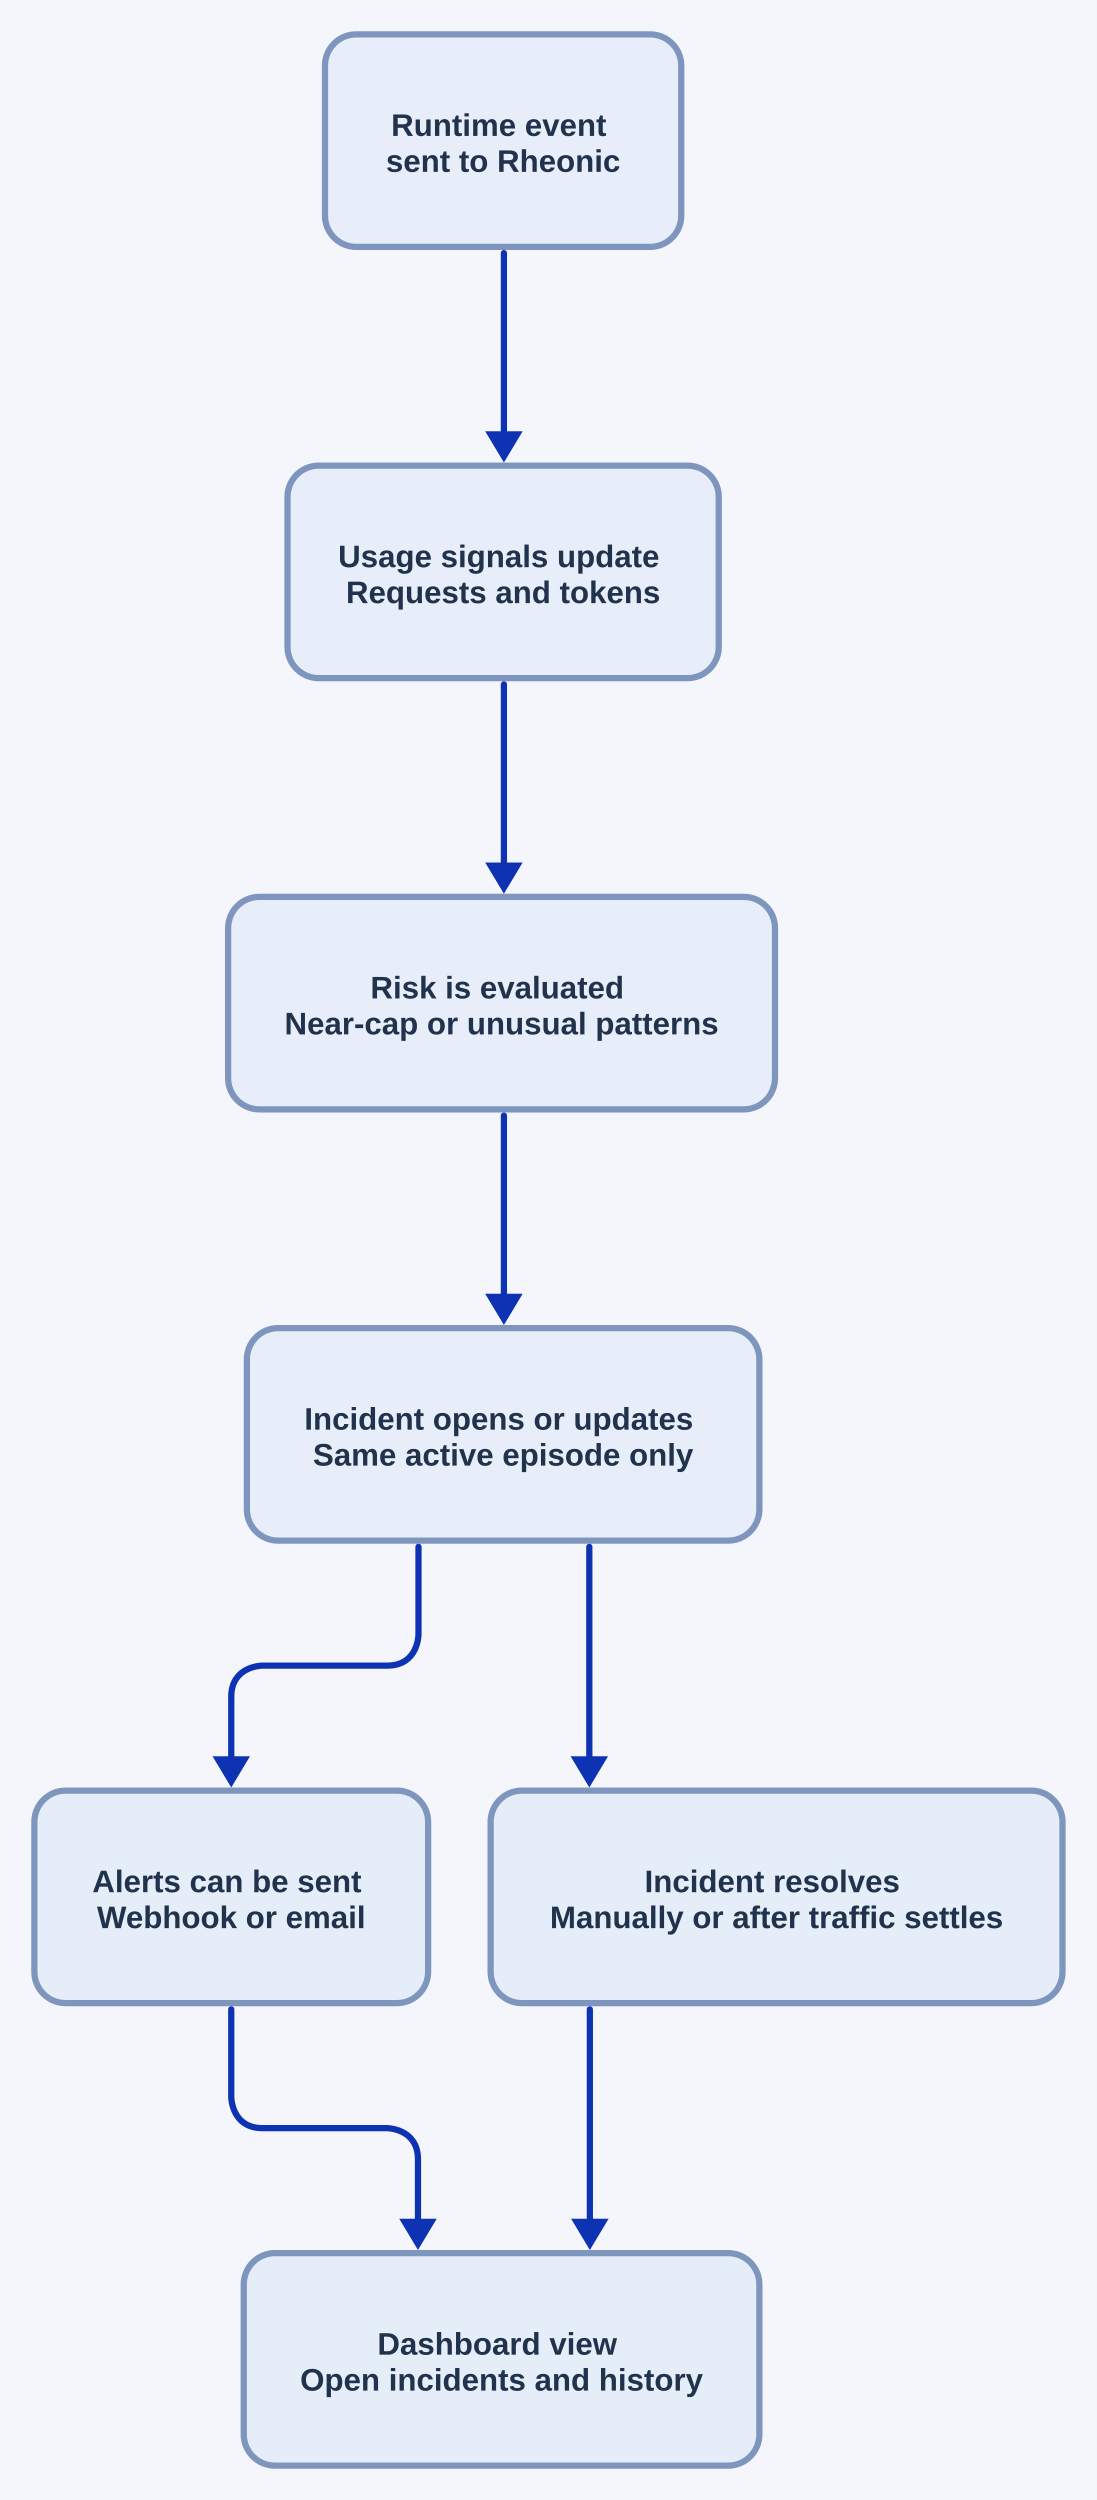
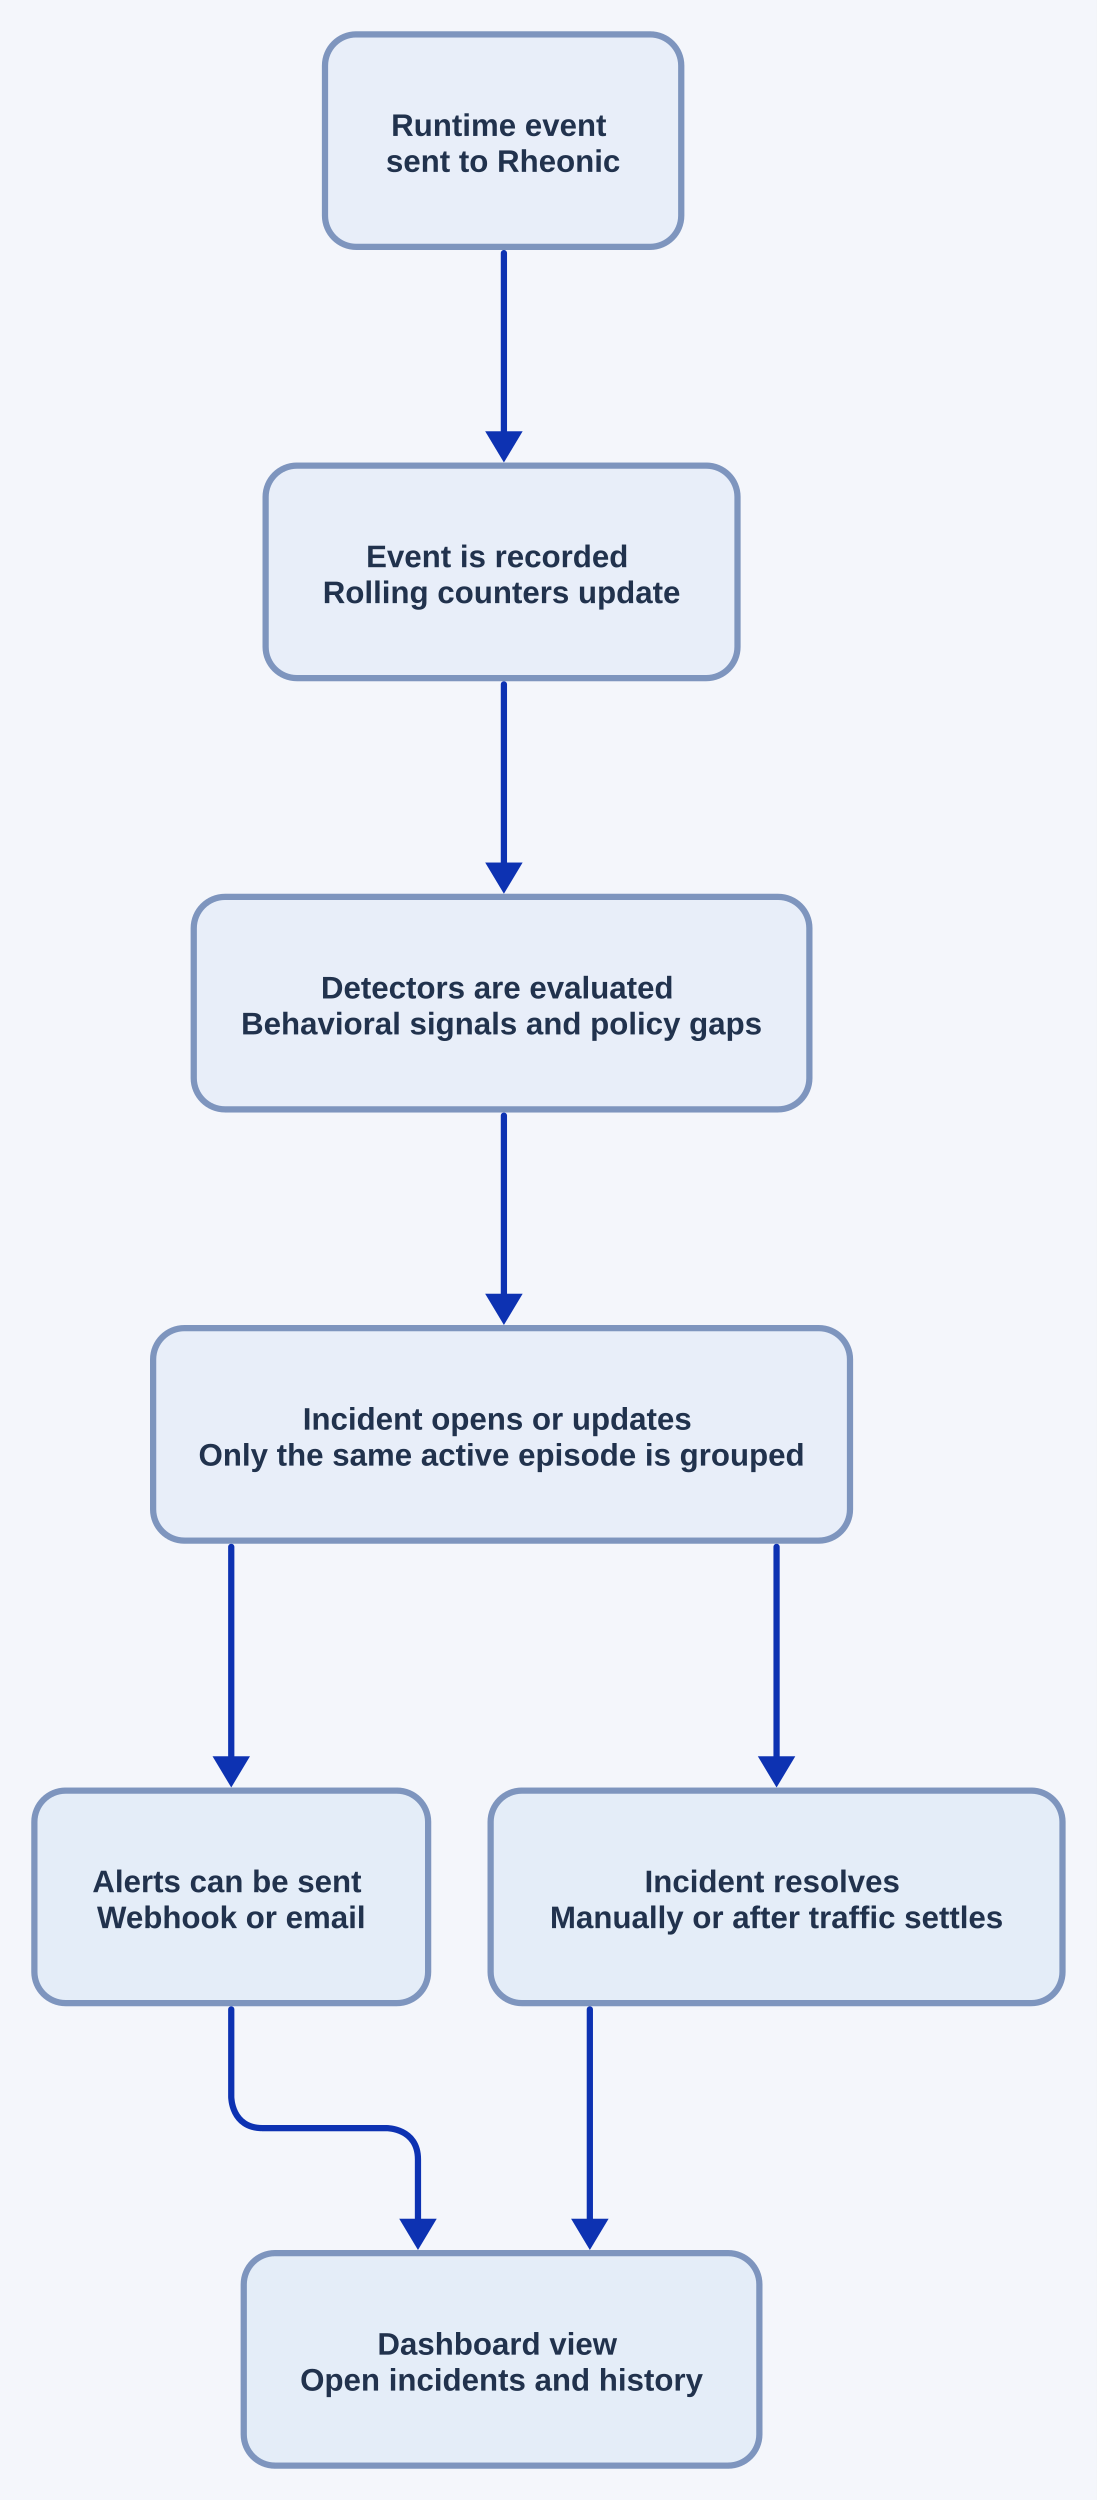
<svg xmlns="http://www.w3.org/2000/svg" data-d2-version="v0.7.1" viewBox="0 0 351 800" width="100%" preserveAspectRatio="xMidYMin meet" style="display:block;margin:0 auto;width:100%;max-width:351px;height:auto;background:#f4f6fb;">
-   <svg class="d2-1590354328 d2-svg" viewBox="1 1 351 800" width="100%" preserveAspectRatio="xMidYMin meet" style="display:block;width:100%;max-width:351px;height:auto;">
+   <svg class="d2-541381727 d2-svg" viewBox="1 1 351 800" width="100%" preserveAspectRatio="xMidYMin meet" style="display:block;width:100%;max-width:351px;height:auto;">
    <rect x="1" y="1" width="351" height="800" rx="0" fill="#f4f6fb" stroke-width="0" />
    <style type="text/css">
- .d2-1590354328 .text-bold {
+ .d2-541381727 .text-bold {
	font-family:-apple-system,BlinkMacSystemFont,"Segoe UI",Arial,sans-serif;font-weight:700;
}
</style>
    <style type="text/css">.shape {
  shape-rendering: geometricPrecision;
  stroke-linejoin: round;
}
.connection {
  stroke-linecap: round;
  stroke-linejoin: round;
}
.blend {
  mix-blend-mode: multiply;
  opacity: 0.5;
}

- 		.d2-1590354328 .fill-N1{fill:#0A0F25;}
- 		.d2-1590354328 .fill-N2{fill:#676C7E;}
- 		.d2-1590354328 .fill-N3{fill:#9499AB;}
- 		.d2-1590354328 .fill-N4{fill:#CFD2DD;}
- 		.d2-1590354328 .fill-N5{fill:#DEE1EB;}
- 		.d2-1590354328 .fill-N6{fill:#EEF1F8;}
- 		.d2-1590354328 .fill-N7{fill:#FFFFFF;}
- 		.d2-1590354328 .fill-B1{fill:#0D32B2;}
- 		.d2-1590354328 .fill-B2{fill:#0D32B2;}
- 		.d2-1590354328 .fill-B3{fill:#E3E9FD;}
- 		.d2-1590354328 .fill-B4{fill:#E3E9FD;}
- 		.d2-1590354328 .fill-B5{fill:#EDF0FD;}
- 		.d2-1590354328 .fill-B6{fill:#F7F8FE;}
- 		.d2-1590354328 .fill-AA2{fill:#4A6FF3;}
- 		.d2-1590354328 .fill-AA4{fill:#EDF0FD;}
- 		.d2-1590354328 .fill-AA5{fill:#F7F8FE;}
- 		.d2-1590354328 .fill-AB4{fill:#EDF0FD;}
- 		.d2-1590354328 .fill-AB5{fill:#F7F8FE;}
- 		.d2-1590354328 .stroke-N1{stroke:#0A0F25;}
- 		.d2-1590354328 .stroke-N2{stroke:#676C7E;}
- 		.d2-1590354328 .stroke-N3{stroke:#9499AB;}
- 		.d2-1590354328 .stroke-N4{stroke:#CFD2DD;}
- 		.d2-1590354328 .stroke-N5{stroke:#DEE1EB;}
- 		.d2-1590354328 .stroke-N6{stroke:#EEF1F8;}
- 		.d2-1590354328 .stroke-N7{stroke:#FFFFFF;}
- 		.d2-1590354328 .stroke-B1{stroke:#0D32B2;}
- 		.d2-1590354328 .stroke-B2{stroke:#0D32B2;}
- 		.d2-1590354328 .stroke-B3{stroke:#E3E9FD;}
- 		.d2-1590354328 .stroke-B4{stroke:#E3E9FD;}
- 		.d2-1590354328 .stroke-B5{stroke:#EDF0FD;}
- 		.d2-1590354328 .stroke-B6{stroke:#F7F8FE;}
- 		.d2-1590354328 .stroke-AA2{stroke:#4A6FF3;}
- 		.d2-1590354328 .stroke-AA4{stroke:#EDF0FD;}
- 		.d2-1590354328 .stroke-AA5{stroke:#F7F8FE;}
- 		.d2-1590354328 .stroke-AB4{stroke:#EDF0FD;}
- 		.d2-1590354328 .stroke-AB5{stroke:#F7F8FE;}
- 		.d2-1590354328 .background-color-N1{background-color:#0A0F25;}
- 		.d2-1590354328 .background-color-N2{background-color:#676C7E;}
- 		.d2-1590354328 .background-color-N3{background-color:#9499AB;}
- 		.d2-1590354328 .background-color-N4{background-color:#CFD2DD;}
- 		.d2-1590354328 .background-color-N5{background-color:#DEE1EB;}
- 		.d2-1590354328 .background-color-N6{background-color:#EEF1F8;}
- 		.d2-1590354328 .background-color-N7{background-color:#FFFFFF;}
- 		.d2-1590354328 .background-color-B1{background-color:#0D32B2;}
- 		.d2-1590354328 .background-color-B2{background-color:#0D32B2;}
- 		.d2-1590354328 .background-color-B3{background-color:#E3E9FD;}
- 		.d2-1590354328 .background-color-B4{background-color:#E3E9FD;}
- 		.d2-1590354328 .background-color-B5{background-color:#EDF0FD;}
- 		.d2-1590354328 .background-color-B6{background-color:#F7F8FE;}
- 		.d2-1590354328 .background-color-AA2{background-color:#4A6FF3;}
- 		.d2-1590354328 .background-color-AA4{background-color:#EDF0FD;}
- 		.d2-1590354328 .background-color-AA5{background-color:#F7F8FE;}
- 		.d2-1590354328 .background-color-AB4{background-color:#EDF0FD;}
- 		.d2-1590354328 .background-color-AB5{background-color:#F7F8FE;}
- 		.d2-1590354328 .color-N1{color:#0A0F25;}
- 		.d2-1590354328 .color-N2{color:#676C7E;}
- 		.d2-1590354328 .color-N3{color:#9499AB;}
- 		.d2-1590354328 .color-N4{color:#CFD2DD;}
- 		.d2-1590354328 .color-N5{color:#DEE1EB;}
- 		.d2-1590354328 .color-N6{color:#EEF1F8;}
- 		.d2-1590354328 .color-N7{color:#FFFFFF;}
- 		.d2-1590354328 .color-B1{color:#0D32B2;}
- 		.d2-1590354328 .color-B2{color:#0D32B2;}
- 		.d2-1590354328 .color-B3{color:#E3E9FD;}
- 		.d2-1590354328 .color-B4{color:#E3E9FD;}
- 		.d2-1590354328 .color-B5{color:#EDF0FD;}
- 		.d2-1590354328 .color-B6{color:#F7F8FE;}
- 		.d2-1590354328 .color-AA2{color:#4A6FF3;}
- 		.d2-1590354328 .color-AA4{color:#EDF0FD;}
- 		.d2-1590354328 .color-AA5{color:#F7F8FE;}
- 		.d2-1590354328 .color-AB4{color:#EDF0FD;}
- 		.d2-1590354328 .color-AB5{color:#F7F8FE;}.appendix text.text{fill:#0A0F25}.md{--color-fg-default:#0A0F25;--color-fg-muted:#676C7E;--color-fg-subtle:#9499AB;--color-canvas-default:#FFFFFF;--color-canvas-subtle:#EEF1F8;--color-border-default:#0D32B2;--color-border-muted:#0D32B2;--color-neutral-muted:#EEF1F8;--color-accent-fg:#0D32B2;--color-accent-emphasis:#0D32B2;--color-attention-subtle:#676C7E;--color-danger-fg:red;}.sketch-overlay-B1{fill:url(#streaks-darker-d2-1590354328);mix-blend-mode:lighten}.sketch-overlay-B2{fill:url(#streaks-darker-d2-1590354328);mix-blend-mode:lighten}.sketch-overlay-B3{fill:url(#streaks-bright-d2-1590354328);mix-blend-mode:darken}.sketch-overlay-B4{fill:url(#streaks-bright-d2-1590354328);mix-blend-mode:darken}.sketch-overlay-B5{fill:url(#streaks-bright-d2-1590354328);mix-blend-mode:darken}.sketch-overlay-B6{fill:url(#streaks-bright-d2-1590354328);mix-blend-mode:darken}.sketch-overlay-AA2{fill:url(#streaks-dark-d2-1590354328);mix-blend-mode:overlay}.sketch-overlay-AA4{fill:url(#streaks-bright-d2-1590354328);mix-blend-mode:darken}.sketch-overlay-AA5{fill:url(#streaks-bright-d2-1590354328);mix-blend-mode:darken}.sketch-overlay-AB4{fill:url(#streaks-bright-d2-1590354328);mix-blend-mode:darken}.sketch-overlay-AB5{fill:url(#streaks-bright-d2-1590354328);mix-blend-mode:darken}.sketch-overlay-N1{fill:url(#streaks-darker-d2-1590354328);mix-blend-mode:lighten}.sketch-overlay-N2{fill:url(#streaks-dark-d2-1590354328);mix-blend-mode:overlay}.sketch-overlay-N3{fill:url(#streaks-normal-d2-1590354328);mix-blend-mode:color-burn}.sketch-overlay-N4{fill:url(#streaks-normal-d2-1590354328);mix-blend-mode:color-burn}.sketch-overlay-N5{fill:url(#streaks-bright-d2-1590354328);mix-blend-mode:darken}.sketch-overlay-N6{fill:url(#streaks-bright-d2-1590354328);mix-blend-mode:darken}.sketch-overlay-N7{fill:url(#streaks-bright-d2-1590354328);mix-blend-mode:darken}.light-code{display: block}.dark-code{display: none}</style>
+ 		.d2-541381727 .fill-N1{fill:#0A0F25;}
+ 		.d2-541381727 .fill-N2{fill:#676C7E;}
+ 		.d2-541381727 .fill-N3{fill:#9499AB;}
+ 		.d2-541381727 .fill-N4{fill:#CFD2DD;}
+ 		.d2-541381727 .fill-N5{fill:#DEE1EB;}
+ 		.d2-541381727 .fill-N6{fill:#EEF1F8;}
+ 		.d2-541381727 .fill-N7{fill:#FFFFFF;}
+ 		.d2-541381727 .fill-B1{fill:#0D32B2;}
+ 		.d2-541381727 .fill-B2{fill:#0D32B2;}
+ 		.d2-541381727 .fill-B3{fill:#E3E9FD;}
+ 		.d2-541381727 .fill-B4{fill:#E3E9FD;}
+ 		.d2-541381727 .fill-B5{fill:#EDF0FD;}
+ 		.d2-541381727 .fill-B6{fill:#F7F8FE;}
+ 		.d2-541381727 .fill-AA2{fill:#4A6FF3;}
+ 		.d2-541381727 .fill-AA4{fill:#EDF0FD;}
+ 		.d2-541381727 .fill-AA5{fill:#F7F8FE;}
+ 		.d2-541381727 .fill-AB4{fill:#EDF0FD;}
+ 		.d2-541381727 .fill-AB5{fill:#F7F8FE;}
+ 		.d2-541381727 .stroke-N1{stroke:#0A0F25;}
+ 		.d2-541381727 .stroke-N2{stroke:#676C7E;}
+ 		.d2-541381727 .stroke-N3{stroke:#9499AB;}
+ 		.d2-541381727 .stroke-N4{stroke:#CFD2DD;}
+ 		.d2-541381727 .stroke-N5{stroke:#DEE1EB;}
+ 		.d2-541381727 .stroke-N6{stroke:#EEF1F8;}
+ 		.d2-541381727 .stroke-N7{stroke:#FFFFFF;}
+ 		.d2-541381727 .stroke-B1{stroke:#0D32B2;}
+ 		.d2-541381727 .stroke-B2{stroke:#0D32B2;}
+ 		.d2-541381727 .stroke-B3{stroke:#E3E9FD;}
+ 		.d2-541381727 .stroke-B4{stroke:#E3E9FD;}
+ 		.d2-541381727 .stroke-B5{stroke:#EDF0FD;}
+ 		.d2-541381727 .stroke-B6{stroke:#F7F8FE;}
+ 		.d2-541381727 .stroke-AA2{stroke:#4A6FF3;}
+ 		.d2-541381727 .stroke-AA4{stroke:#EDF0FD;}
+ 		.d2-541381727 .stroke-AA5{stroke:#F7F8FE;}
+ 		.d2-541381727 .stroke-AB4{stroke:#EDF0FD;}
+ 		.d2-541381727 .stroke-AB5{stroke:#F7F8FE;}
+ 		.d2-541381727 .background-color-N1{background-color:#0A0F25;}
+ 		.d2-541381727 .background-color-N2{background-color:#676C7E;}
+ 		.d2-541381727 .background-color-N3{background-color:#9499AB;}
+ 		.d2-541381727 .background-color-N4{background-color:#CFD2DD;}
+ 		.d2-541381727 .background-color-N5{background-color:#DEE1EB;}
+ 		.d2-541381727 .background-color-N6{background-color:#EEF1F8;}
+ 		.d2-541381727 .background-color-N7{background-color:#FFFFFF;}
+ 		.d2-541381727 .background-color-B1{background-color:#0D32B2;}
+ 		.d2-541381727 .background-color-B2{background-color:#0D32B2;}
+ 		.d2-541381727 .background-color-B3{background-color:#E3E9FD;}
+ 		.d2-541381727 .background-color-B4{background-color:#E3E9FD;}
+ 		.d2-541381727 .background-color-B5{background-color:#EDF0FD;}
+ 		.d2-541381727 .background-color-B6{background-color:#F7F8FE;}
+ 		.d2-541381727 .background-color-AA2{background-color:#4A6FF3;}
+ 		.d2-541381727 .background-color-AA4{background-color:#EDF0FD;}
+ 		.d2-541381727 .background-color-AA5{background-color:#F7F8FE;}
+ 		.d2-541381727 .background-color-AB4{background-color:#EDF0FD;}
+ 		.d2-541381727 .background-color-AB5{background-color:#F7F8FE;}
+ 		.d2-541381727 .color-N1{color:#0A0F25;}
+ 		.d2-541381727 .color-N2{color:#676C7E;}
+ 		.d2-541381727 .color-N3{color:#9499AB;}
+ 		.d2-541381727 .color-N4{color:#CFD2DD;}
+ 		.d2-541381727 .color-N5{color:#DEE1EB;}
+ 		.d2-541381727 .color-N6{color:#EEF1F8;}
+ 		.d2-541381727 .color-N7{color:#FFFFFF;}
+ 		.d2-541381727 .color-B1{color:#0D32B2;}
+ 		.d2-541381727 .color-B2{color:#0D32B2;}
+ 		.d2-541381727 .color-B3{color:#E3E9FD;}
+ 		.d2-541381727 .color-B4{color:#E3E9FD;}
+ 		.d2-541381727 .color-B5{color:#EDF0FD;}
+ 		.d2-541381727 .color-B6{color:#F7F8FE;}
+ 		.d2-541381727 .color-AA2{color:#4A6FF3;}
+ 		.d2-541381727 .color-AA4{color:#EDF0FD;}
+ 		.d2-541381727 .color-AA5{color:#F7F8FE;}
+ 		.d2-541381727 .color-AB4{color:#EDF0FD;}
+ 		.d2-541381727 .color-AB5{color:#F7F8FE;}.appendix text.text{fill:#0A0F25}.md{--color-fg-default:#0A0F25;--color-fg-muted:#676C7E;--color-fg-subtle:#9499AB;--color-canvas-default:#FFFFFF;--color-canvas-subtle:#EEF1F8;--color-border-default:#0D32B2;--color-border-muted:#0D32B2;--color-neutral-muted:#EEF1F8;--color-accent-fg:#0D32B2;--color-accent-emphasis:#0D32B2;--color-attention-subtle:#676C7E;--color-danger-fg:red;}.sketch-overlay-B1{fill:url(#streaks-darker-d2-541381727);mix-blend-mode:lighten}.sketch-overlay-B2{fill:url(#streaks-darker-d2-541381727);mix-blend-mode:lighten}.sketch-overlay-B3{fill:url(#streaks-bright-d2-541381727);mix-blend-mode:darken}.sketch-overlay-B4{fill:url(#streaks-bright-d2-541381727);mix-blend-mode:darken}.sketch-overlay-B5{fill:url(#streaks-bright-d2-541381727);mix-blend-mode:darken}.sketch-overlay-B6{fill:url(#streaks-bright-d2-541381727);mix-blend-mode:darken}.sketch-overlay-AA2{fill:url(#streaks-dark-d2-541381727);mix-blend-mode:overlay}.sketch-overlay-AA4{fill:url(#streaks-bright-d2-541381727);mix-blend-mode:darken}.sketch-overlay-AA5{fill:url(#streaks-bright-d2-541381727);mix-blend-mode:darken}.sketch-overlay-AB4{fill:url(#streaks-bright-d2-541381727);mix-blend-mode:darken}.sketch-overlay-AB5{fill:url(#streaks-bright-d2-541381727);mix-blend-mode:darken}.sketch-overlay-N1{fill:url(#streaks-darker-d2-541381727);mix-blend-mode:lighten}.sketch-overlay-N2{fill:url(#streaks-dark-d2-541381727);mix-blend-mode:overlay}.sketch-overlay-N3{fill:url(#streaks-normal-d2-541381727);mix-blend-mode:color-burn}.sketch-overlay-N4{fill:url(#streaks-normal-d2-541381727);mix-blend-mode:color-burn}.sketch-overlay-N5{fill:url(#streaks-bright-d2-541381727);mix-blend-mode:darken}.sketch-overlay-N6{fill:url(#streaks-bright-d2-541381727);mix-blend-mode:darken}.sketch-overlay-N7{fill:url(#streaks-bright-d2-541381727);mix-blend-mode:darken}.light-code{display: block}.dark-code{display: none}</style>
    <g class="ZXZlbnQ=">
      <g class="shape">
        <rect x="105" y="12" width="114" height="68" rx="10" stroke="#7e95be" fill="#e8eef9" style="stroke-width:2;" />
      </g>
      <text x="162" y="44.5" fill="#21324d" class="text-bold" style="text-anchor:middle;font-size:10px">
        <tspan x="162" dy="0">Runtime event</tspan>
        <tspan x="162" dy="11.5">sent to Rheonic</tspan>
      </text>
    </g>
    <g class="c2lnbmFscw==">
      <g class="shape">
-         <rect x="93" y="150" width="138" height="68" rx="10" stroke="#7e95be" fill="#e8eef9" style="stroke-width:2;" />
+         <rect x="86" y="150" width="151" height="68" rx="10" stroke="#7e95be" fill="#e8eef9" style="stroke-width:2;" />
      </g>
-       <text x="162" y="182.5" fill="#21324d" class="text-bold" style="text-anchor:middle;font-size:10px">
-         <tspan x="162" dy="0">Usage signals update</tspan>
-         <tspan x="162" dy="11.5">Requests and tokens</tspan>
+       <text x="161.5" y="182.5" fill="#21324d" class="text-bold" style="text-anchor:middle;font-size:10px">
+         <tspan x="161.5" dy="0">Event is recorded</tspan>
+         <tspan x="161.5" dy="11.5">Rolling counters update</tspan>
      </text>
    </g>
    <g class="cmlza19jaGVjaw==">
      <g class="shape">
-         <rect x="74" y="288" width="175" height="68" rx="10" stroke="#7e95be" fill="#e8eef9" style="stroke-width:2;" />
+         <rect x="63" y="288" width="197" height="68" rx="10" stroke="#7e95be" fill="#e8eef9" style="stroke-width:2;" />
      </g>
      <text x="161.5" y="320.5" fill="#21324d" class="text-bold" style="text-anchor:middle;font-size:10px">
-         <tspan x="161.5" dy="0">Risk is evaluated</tspan>
-         <tspan x="161.5" dy="11.5">Near-cap or unusual patterns</tspan>
+         <tspan x="161.5" dy="0">Detectors are evaluated</tspan>
+         <tspan x="161.5" dy="11.5">Behavioral signals and policy gaps</tspan>
      </text>
    </g>
    <g class="aW5jaWRlbnQ=">
      <g class="shape">
-         <rect x="80" y="426" width="164" height="68" rx="10" stroke="#7e95be" fill="#e8eef9" style="stroke-width:2;" />
+         <rect x="50" y="426" width="223" height="68" rx="10" stroke="#7e95be" fill="#e8eef9" style="stroke-width:2;" />
      </g>
-       <text x="162" y="458.5" fill="#21324d" class="text-bold" style="text-anchor:middle;font-size:10px">
-         <tspan x="162" dy="0">Incident opens or updates</tspan>
-         <tspan x="162" dy="11.5">Same active episode only</tspan>
+       <text x="161.5" y="458.5" fill="#21324d" class="text-bold" style="text-anchor:middle;font-size:10px">
+         <tspan x="161.5" dy="0">Incident opens or updates</tspan>
+         <tspan x="161.5" dy="11.5">Only the same active episode is grouped</tspan>
      </text>
    </g>
    <g class="YWxlcnRz">
      <g class="shape">
        <rect x="12" y="574" width="126" height="68" rx="10" stroke="#7e95be" fill="#e4edf8" style="stroke-width:2;" />
      </g>
      <text x="75" y="606.5" fill="#21324d" class="text-bold" style="text-anchor:middle;font-size:10px">
        <tspan x="75" dy="0">Alerts can be sent</tspan>
        <tspan x="75" dy="11.5">Webhook or email</tspan>
      </text>
    </g>
    <g class="cmVzb2x2ZQ==">
      <g class="shape">
        <rect x="158" y="574" width="183" height="68" rx="10" stroke="#7e95be" fill="#e4edf8" style="stroke-width:2;" />
      </g>
      <text x="249.5" y="606.5" fill="#21324d" class="text-bold" style="text-anchor:middle;font-size:10px">
        <tspan x="249.5" dy="0">Incident resolves</tspan>
        <tspan x="249.5" dy="11.5">Manually or after traffic settles</tspan>
      </text>
    </g>
    <g class="ZGFzaGJvYXJk">
      <g class="shape">
        <rect x="79" y="722" width="165" height="68" rx="10" stroke="#7e95be" fill="#e4edf8" style="stroke-width:2;" />
      </g>
      <text x="161.5" y="754.5" fill="#21324d" class="text-bold" style="text-anchor:middle;font-size:10px">
        <tspan x="161.5" dy="0">Dashboard view</tspan>
        <tspan x="161.5" dy="11.5">Open incidents and history</tspan>
      </text>
    </g>
    <g class="KGV2ZW50IC0mZ3Q7IHNpZ25hbHMpWzBd">
-       <marker id="mk-d2-1590354328-3488378134" markerWidth="10" markerHeight="12" refX="7" refY="6" viewBox="0 0 10 12" orient="auto" markerUnits="userSpaceOnUse">
+       <marker id="mk-d2-541381727-3488378134" markerWidth="10" markerHeight="12" refX="7" refY="6" viewBox="0 0 10 12" orient="auto" markerUnits="userSpaceOnUse">
        <polygon points="0,0 10,6 0,12" fill="#0D32B2" class="connection fill-B1" stroke-width="2" />
      </marker>
-       <path d="M 162.25 82 L 162.25 146" stroke="#0D32B2" fill="none" class="connection stroke-B1" style="stroke-width:2;" marker-end="url(#mk-d2-1590354328-3488378134)" mask="url(#d2-1590354328)" />
+       <path d="M 162.25 82 L 162.25 146" stroke="#0D32B2" fill="none" class="connection stroke-B1" style="stroke-width:2;" marker-end="url(#mk-d2-541381727-3488378134)" mask="url(#d2-541381727)" />
    </g>
    <g class="KHNpZ25hbHMgLSZndDsgcmlza19jaGVjaylbMF0=">
-       <path d="M 162.25 220 L 162.25 284" stroke="#0D32B2" fill="none" class="connection stroke-B1" style="stroke-width:2;" marker-end="url(#mk-d2-1590354328-3488378134)" mask="url(#d2-1590354328)" />
+       <path d="M 162.25 220 L 162.25 284" stroke="#0D32B2" fill="none" class="connection stroke-B1" style="stroke-width:2;" marker-end="url(#mk-d2-541381727-3488378134)" mask="url(#d2-541381727)" />
    </g>
    <g class="KHJpc2tfY2hlY2sgLSZndDsgaW5jaWRlbnQpWzBd">
-       <path d="M 162.25 358 L 162.25 422" stroke="#0D32B2" fill="none" class="connection stroke-B1" style="stroke-width:2;" marker-end="url(#mk-d2-1590354328-3488378134)" mask="url(#d2-1590354328)" />
+       <path d="M 162.25 358 L 162.25 422" stroke="#0D32B2" fill="none" class="connection stroke-B1" style="stroke-width:2;" marker-end="url(#mk-d2-541381727-3488378134)" mask="url(#d2-541381727)" />
    </g>
    <g class="KGluY2lkZW50IC0mZ3Q7IGFsZXJ0cylbMF0=">
-       <path d="M 134.916 496 L 134.916 524 S 134.916 534 124.916 534 L 85 534 S 75 534 75 544 L 75 570" stroke="#0D32B2" fill="none" class="connection stroke-B1" style="stroke-width:2;" marker-end="url(#mk-d2-1590354328-3488378134)" mask="url(#d2-1590354328)" />
+       <path d="M 75 496 L 75 570" stroke="#0D32B2" fill="none" class="connection stroke-B1" style="stroke-width:2;" marker-end="url(#mk-d2-541381727-3488378134)" mask="url(#d2-541381727)" />
    </g>
    <g class="KGluY2lkZW50IC0mZ3Q7IHJlc29sdmUpWzBd">
-       <path d="M 189.583 496 L 189.583 570" stroke="#0D32B2" fill="none" class="connection stroke-B1" style="stroke-width:2;" marker-end="url(#mk-d2-1590354328-3488378134)" mask="url(#d2-1590354328)" />
+       <path d="M 249.5 496 L 249.5 570" stroke="#0D32B2" fill="none" class="connection stroke-B1" style="stroke-width:2;" marker-end="url(#mk-d2-541381727-3488378134)" mask="url(#d2-541381727)" />
    </g>
    <g class="KGFsZXJ0cyAtJmd0OyBkYXNoYm9hcmQpWzBd">
-       <path d="M 75 644 L 75 672 S 75 682 85 682 L 124.75 682 S 134.75 682 134.75 692 L 134.75 718" stroke="#0D32B2" fill="none" class="connection stroke-B1" style="stroke-width:2;" marker-end="url(#mk-d2-1590354328-3488378134)" mask="url(#d2-1590354328)" />
+       <path d="M 75 644 L 75 672 S 75 682 85 682 L 124.75 682 S 134.75 682 134.75 692 L 134.75 718" stroke="#0D32B2" fill="none" class="connection stroke-B1" style="stroke-width:2;" marker-end="url(#mk-d2-541381727-3488378134)" mask="url(#d2-541381727)" />
    </g>
    <g class="KHJlc29sdmUgLSZndDsgZGFzaGJvYXJkKVswXQ==">
-       <path d="M 189.75 644 L 189.75 718" stroke="#0D32B2" fill="none" class="connection stroke-B1" style="stroke-width:2;" marker-end="url(#mk-d2-1590354328-3488378134)" mask="url(#d2-1590354328)" />
+       <path d="M 189.75 644 L 189.75 718" stroke="#0D32B2" fill="none" class="connection stroke-B1" style="stroke-width:2;" marker-end="url(#mk-d2-541381727-3488378134)" mask="url(#d2-541381727)" />
    </g>
-     <mask id="d2-1590354328" maskUnits="userSpaceOnUse" x="1" y="1" width="351" height="800">
+     <mask id="d2-541381727" maskUnits="userSpaceOnUse" x="1" y="1" width="351" height="800">
      <rect x="1" y="1" width="351" height="800" fill="white" />
    </mask>
  </svg>
</svg>
